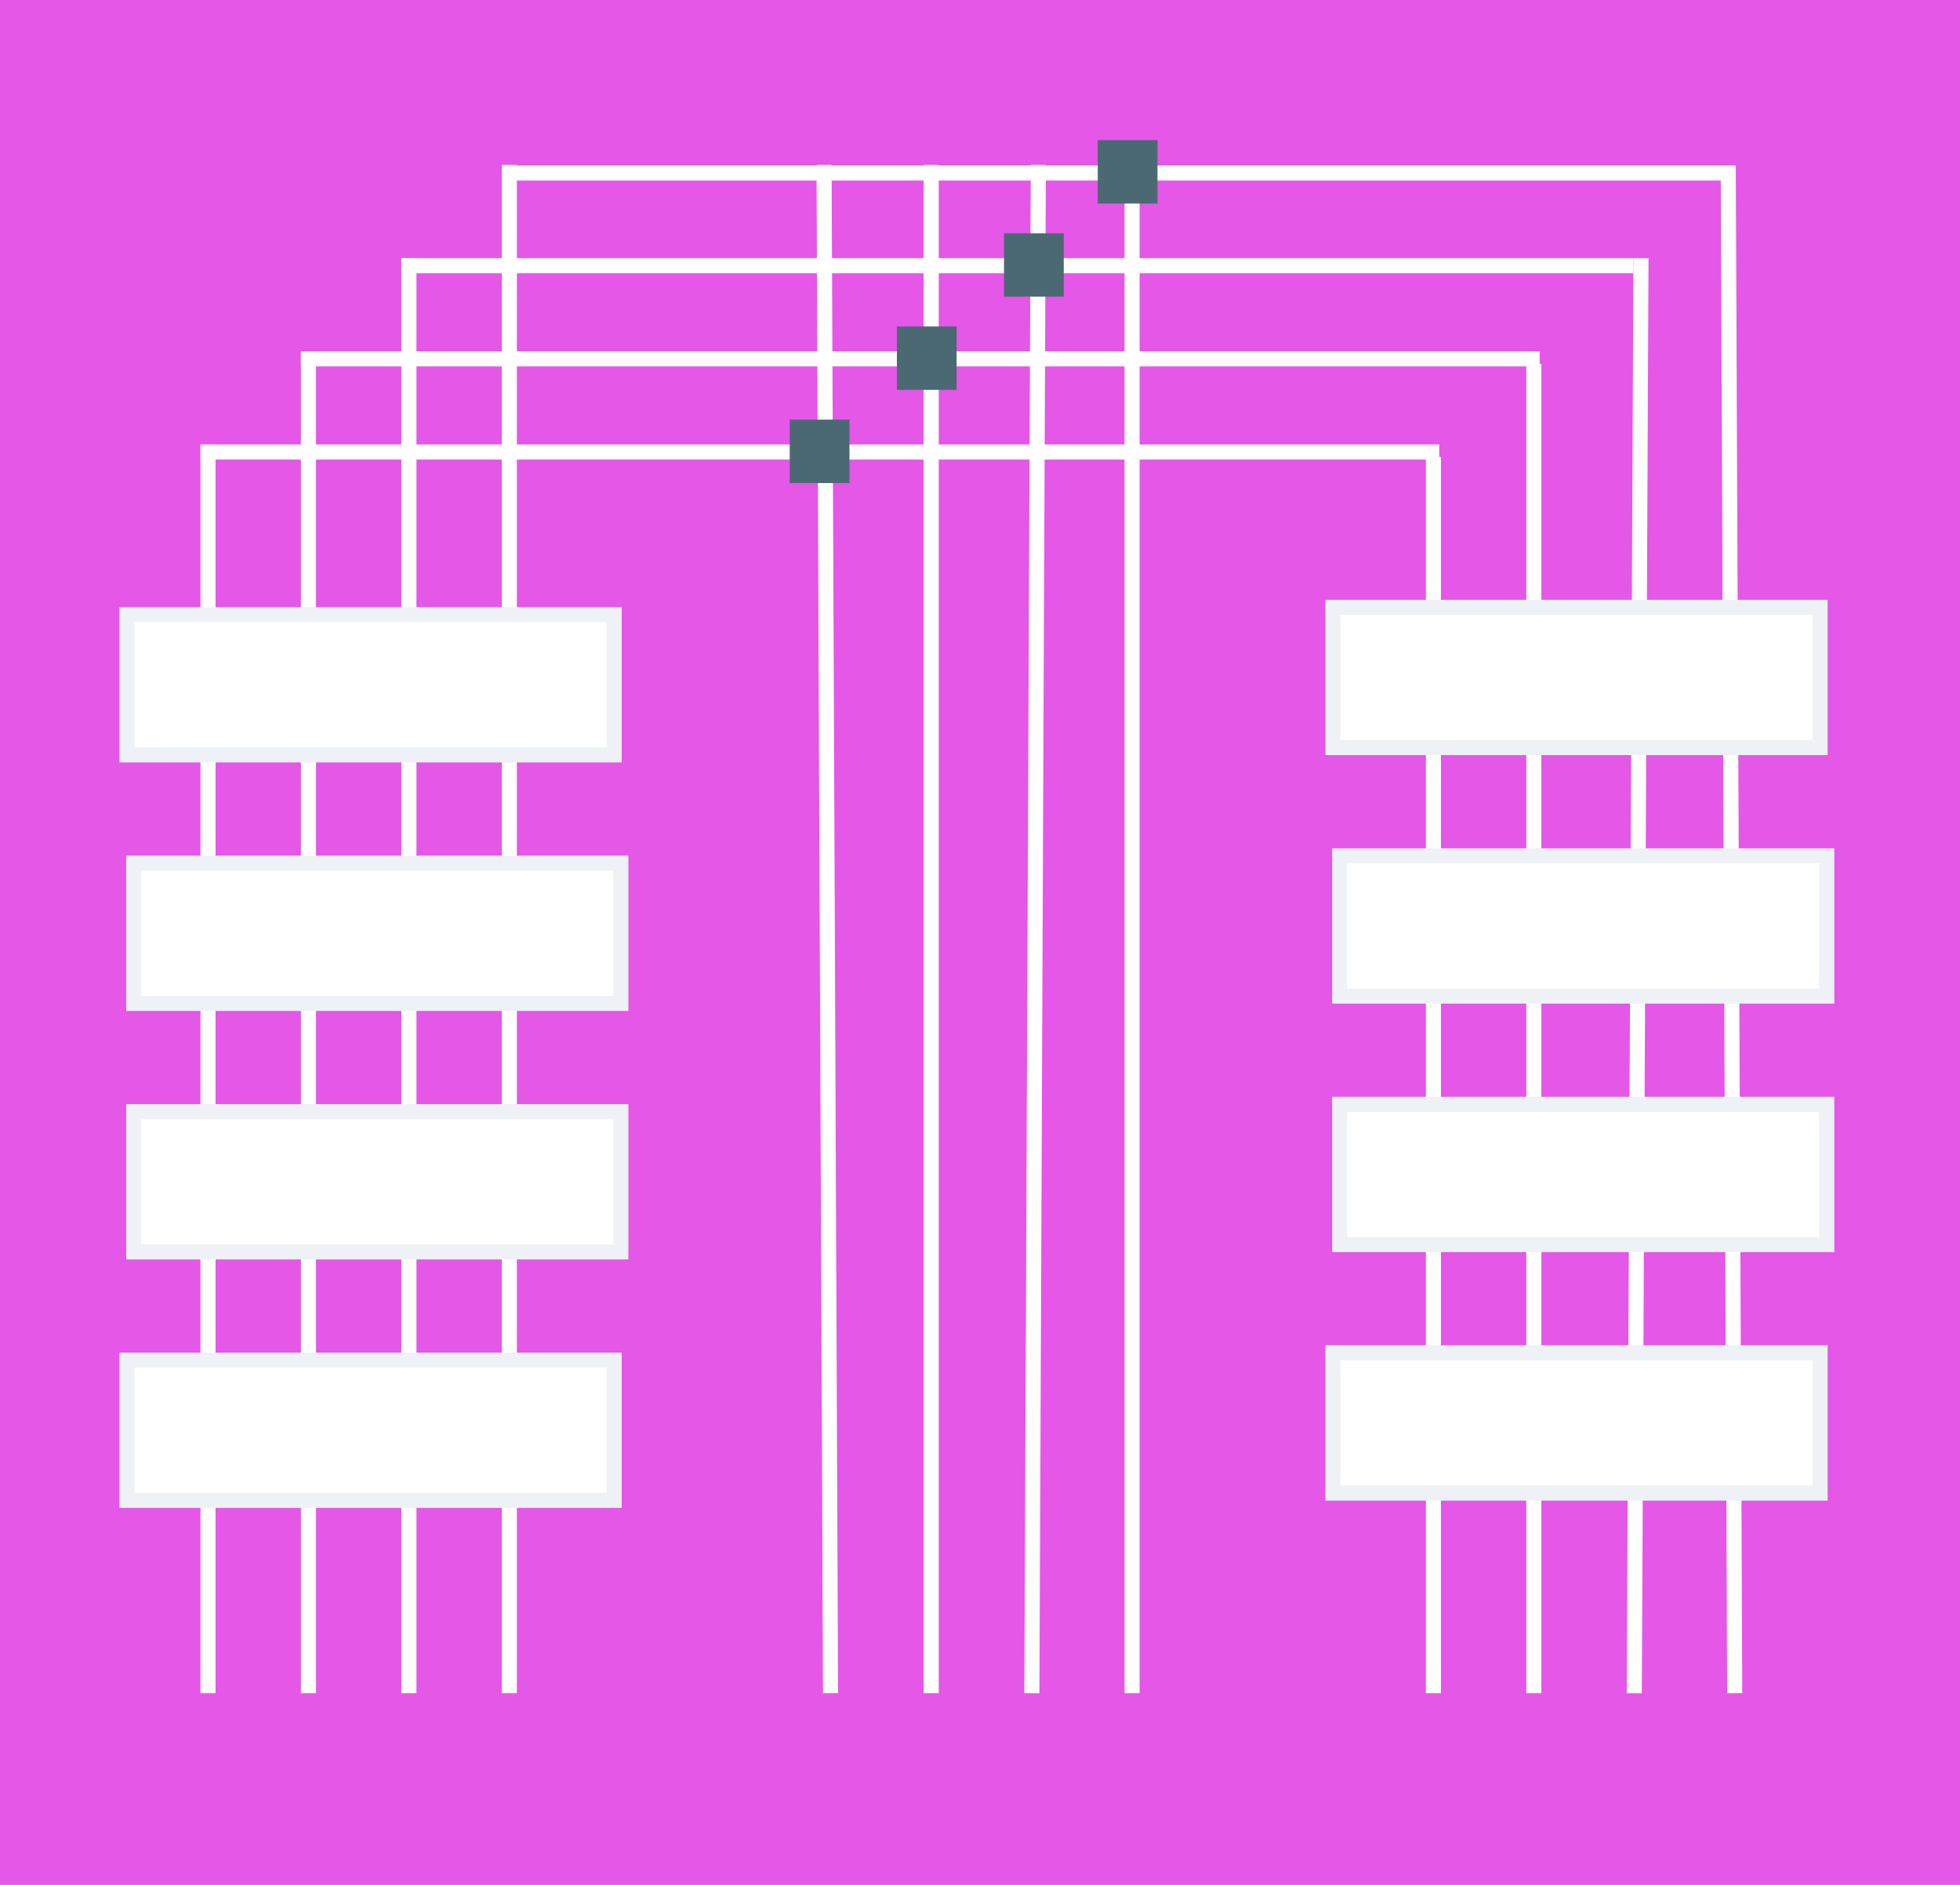
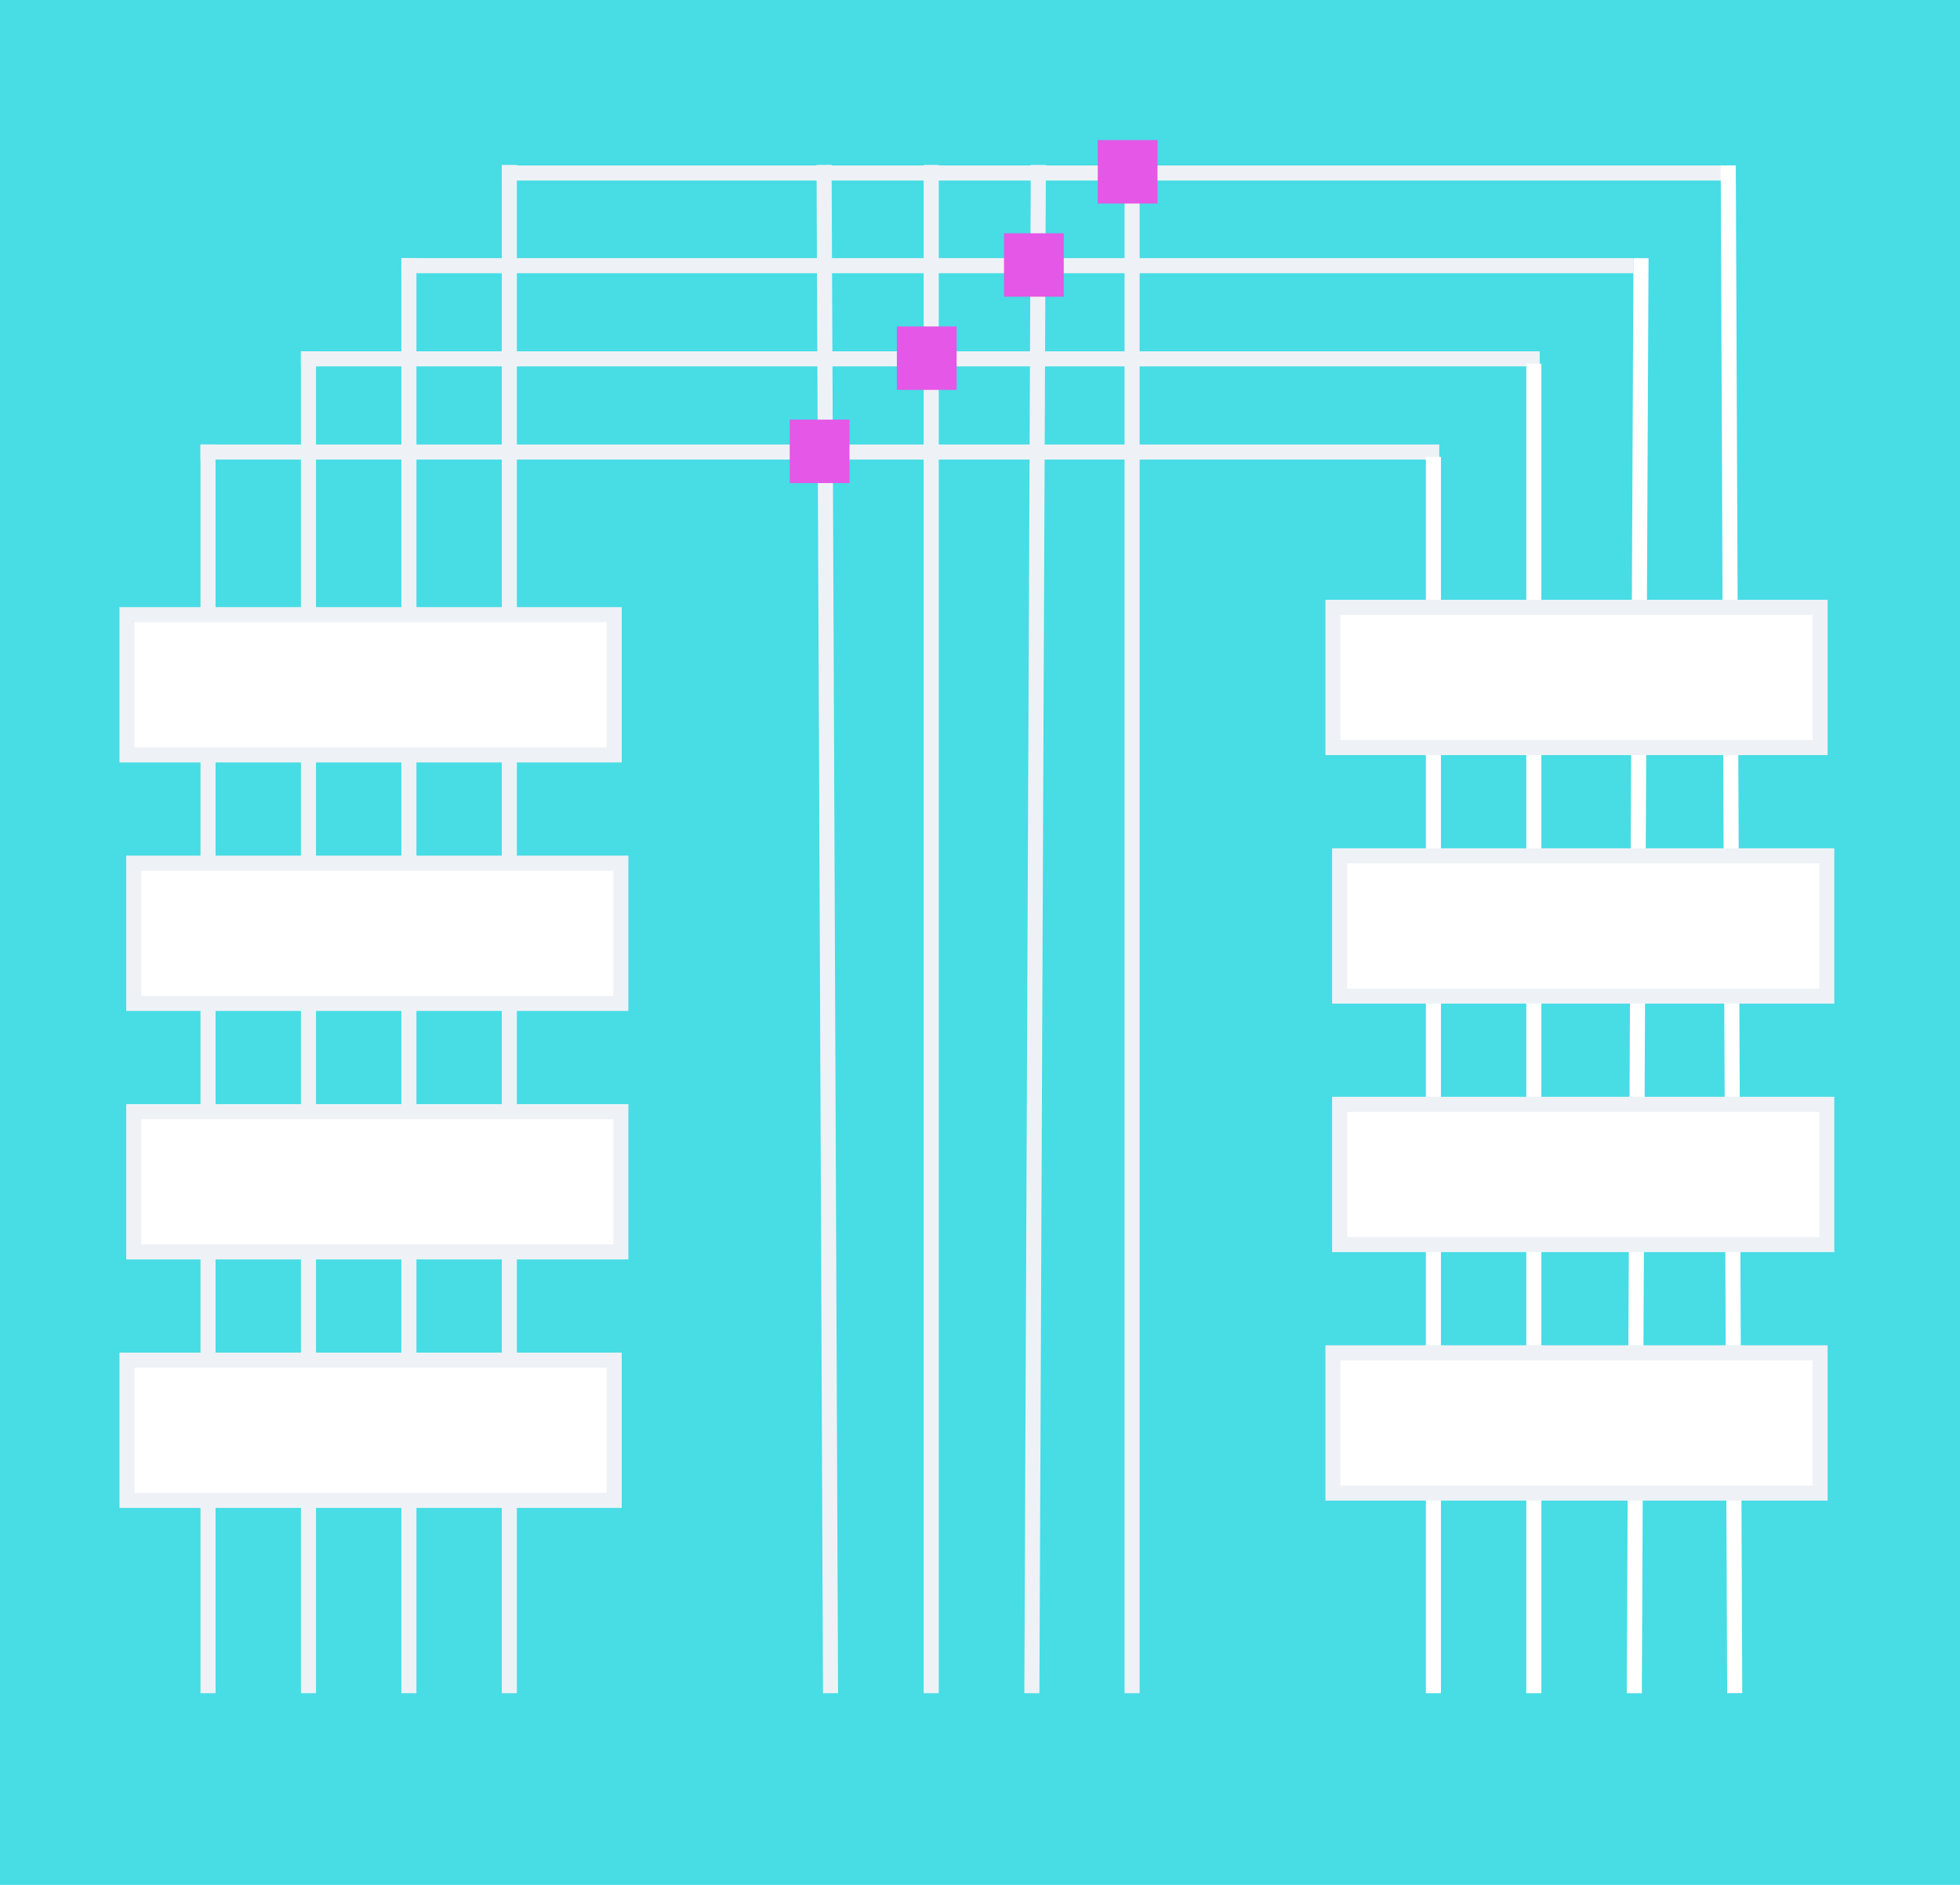
<svg xmlns="http://www.w3.org/2000/svg" width="130" height="125" viewBox="0 0 130 125" fill="none">
-   <rect width="130" height="125" fill="#E457E7" />
-   <line x1="13.797" y1="29.477" x2="13.797" y2="112.287" stroke="white" />
-   <line x1="33.783" y1="10.938" x2="33.783" y2="112.287" stroke="white" />
-   <line x1="27.121" y1="17.118" x2="27.121" y2="112.287" stroke="white" />
-   <line x1="20.459" y1="23.298" x2="20.459" y2="112.287" stroke="white" />
-   <line x1="114.922" y1="11.473" x2="33.288" y2="11.473" stroke="white" />
-   <line x1="95.461" y1="29.977" x2="13.297" y2="29.977" stroke="white" />
-   <line x1="102.123" y1="23.798" x2="19.959" y2="23.798" stroke="white" />
-   <line x1="108.341" y1="17.618" x2="26.621" y2="17.618" stroke="white" />
-   <line x1="95.073" y1="30.302" x2="95.073" y2="112.287" stroke="white" />
-   <line y1="-0.5" x2="101.315" y2="-0.5" transform="matrix(0.0042383 0.999991 -0.999989 0.00477496 114.129 10.9726)" stroke="white" />
-   <line y1="-0.5" x2="95.171" y2="-0.5" transform="matrix(-0.00466668 0.999989 -0.999992 -0.00401569 108.341 17.1179)" stroke="white" />
-   <line x1="101.734" y1="24.122" x2="101.734" y2="112.287" stroke="white" />
-   <line y1="-0.5" x2="101.351" y2="-0.5" transform="matrix(0.00423274 0.999991 -0.999993 0.00364228 54.1568 10.938)" stroke="white" />
-   <line x1="75.087" y1="10.938" x2="75.087" y2="112.287" stroke="white" />
-   <line y1="-0.5" x2="101.351" y2="-0.5" transform="matrix(-0.00423274 0.999991 -0.999993 -0.00364228 68.3689 10.938)" stroke="white" />
-   <line x1="61.763" y1="10.938" x2="61.763" y2="112.287" stroke="white" />
-   <rect x="88.411" y="40.277" width="32.31" height="9.3" fill="white" stroke="#EEF2F6" />
-   <rect x="88.855" y="56.757" width="32.31" height="9.3" fill="white" stroke="#EEF2F6" />
-   <rect x="88.855" y="73.236" width="32.31" height="9.3" fill="white" stroke="#EEF2F6" />
-   <rect x="88.411" y="89.716" width="32.31" height="9.3" fill="white" stroke="#EEF2F6" />
-   <rect x="8.426" y="40.763" width="32.31" height="9.3" fill="white" stroke="#EEF2F6" />
-   <rect x="8.87" y="57.243" width="32.31" height="9.3" fill="white" stroke="#EEF2F6" />
-   <rect x="8.87" y="73.722" width="32.31" height="9.3" fill="white" stroke="#EEF2F6" />
-   <rect x="8.426" y="90.202" width="32.31" height="9.3" fill="white" stroke="#EEF2F6" />
-   <rect x="66.592" y="15.47" width="3.963" height="4.206" fill="#4B6973" />
-   <rect x="59.486" y="21.65" width="3.963" height="4.206" fill="#4B6973" />
-   <rect x="72.81" y="9.29" width="3.963" height="4.206" fill="#4B6973" />
-   <rect x="52.38" y="27.829" width="3.963" height="4.206" fill="#4B6973" />
+   <g clip-path="url(#clip0)">
+     <path d="M130 0H0V125H130V0Z" fill="#48DCE5" />
+     <path d="M13.797 29.478V112.287" stroke="#EEF2F6" />
+     <path d="M33.783 10.938V112.287" stroke="#EEF2F6" />
+     <path d="M27.121 17.118V112.287" stroke="#EEF2F6" />
+     <path d="M20.459 23.298V112.287" stroke="#EEF2F6" />
+     <path d="M114.922 11.473H33.288" stroke="#EEF2F6" />
+     <path d="M95.461 29.978H13.297" stroke="#EEF2F6" />
+     <path d="M102.123 23.798H19.959" stroke="#EEF2F6" />
+     <path d="M108.341 17.618H26.621" stroke="#EEF2F6" />
+     <path d="M95.073 30.302V112.287" stroke="white" />
+     <path d="M114.629 10.97L115.058 112.284" stroke="white" />
+     <path d="M108.841 17.12L108.397 112.289" stroke="white" />
+     <path d="M101.734 24.122V112.287" stroke="white" />
+     <path d="M54.657 10.936L55.086 112.286" stroke="#EEF2F6" />
+     <path d="M75.087 10.938V112.287" stroke="#EEF2F6" />
+     <path d="M68.869 10.94L68.44 112.29" stroke="#EEF2F6" />
+     <path d="M61.763 10.938V112.287" stroke="#EEF2F6" />
+     <path d="M120.72 40.277H88.411V49.577H120.72V40.277Z" fill="white" stroke="#EEF2F6" />
+     <path d="M121.164 56.757H88.855V66.056H121.164V56.757Z" fill="white" stroke="#EEF2F6" />
+     <path d="M121.164 73.237H88.855V82.536H121.164V73.237Z" fill="white" stroke="#EEF2F6" />
+     <path d="M120.72 89.716H88.411V99.016H120.72V89.716Z" fill="white" stroke="#EEF2F6" />
+     <path d="M40.735 40.763H8.426V50.063H40.735V40.763Z" fill="white" stroke="#EEF2F6" />
+     <path d="M41.179 57.243H8.87V66.543H41.179V57.243Z" fill="white" stroke="#EEF2F6" />
+     <path d="M41.179 73.722H8.87V83.022H41.179V73.722Z" fill="white" stroke="#EEF2F6" />
+     <path d="M40.735 90.202H8.426V99.502H40.735V90.202Z" fill="white" stroke="#EEF2F6" />
+     <path d="M70.555 15.47H66.592V19.676H70.555V15.47Z" fill="#E457E7" />
+     <path d="M63.449 21.65H59.486V25.856H63.449V21.65Z" fill="#E457E7" />
+     <path d="M76.773 9.29H72.81V13.496H76.773V9.29Z" fill="#E457E7" />
+     <path d="M56.343 27.83H52.38V32.036H56.343V27.83Z" fill="#E457E7" />
+   </g>
+   <defs>
+     <clipPath id="clip0">
+       <rect width="130" height="125" fill="white" transform="translate(0 0.00012207)" />
+     </clipPath>
+   </defs>
</svg>
